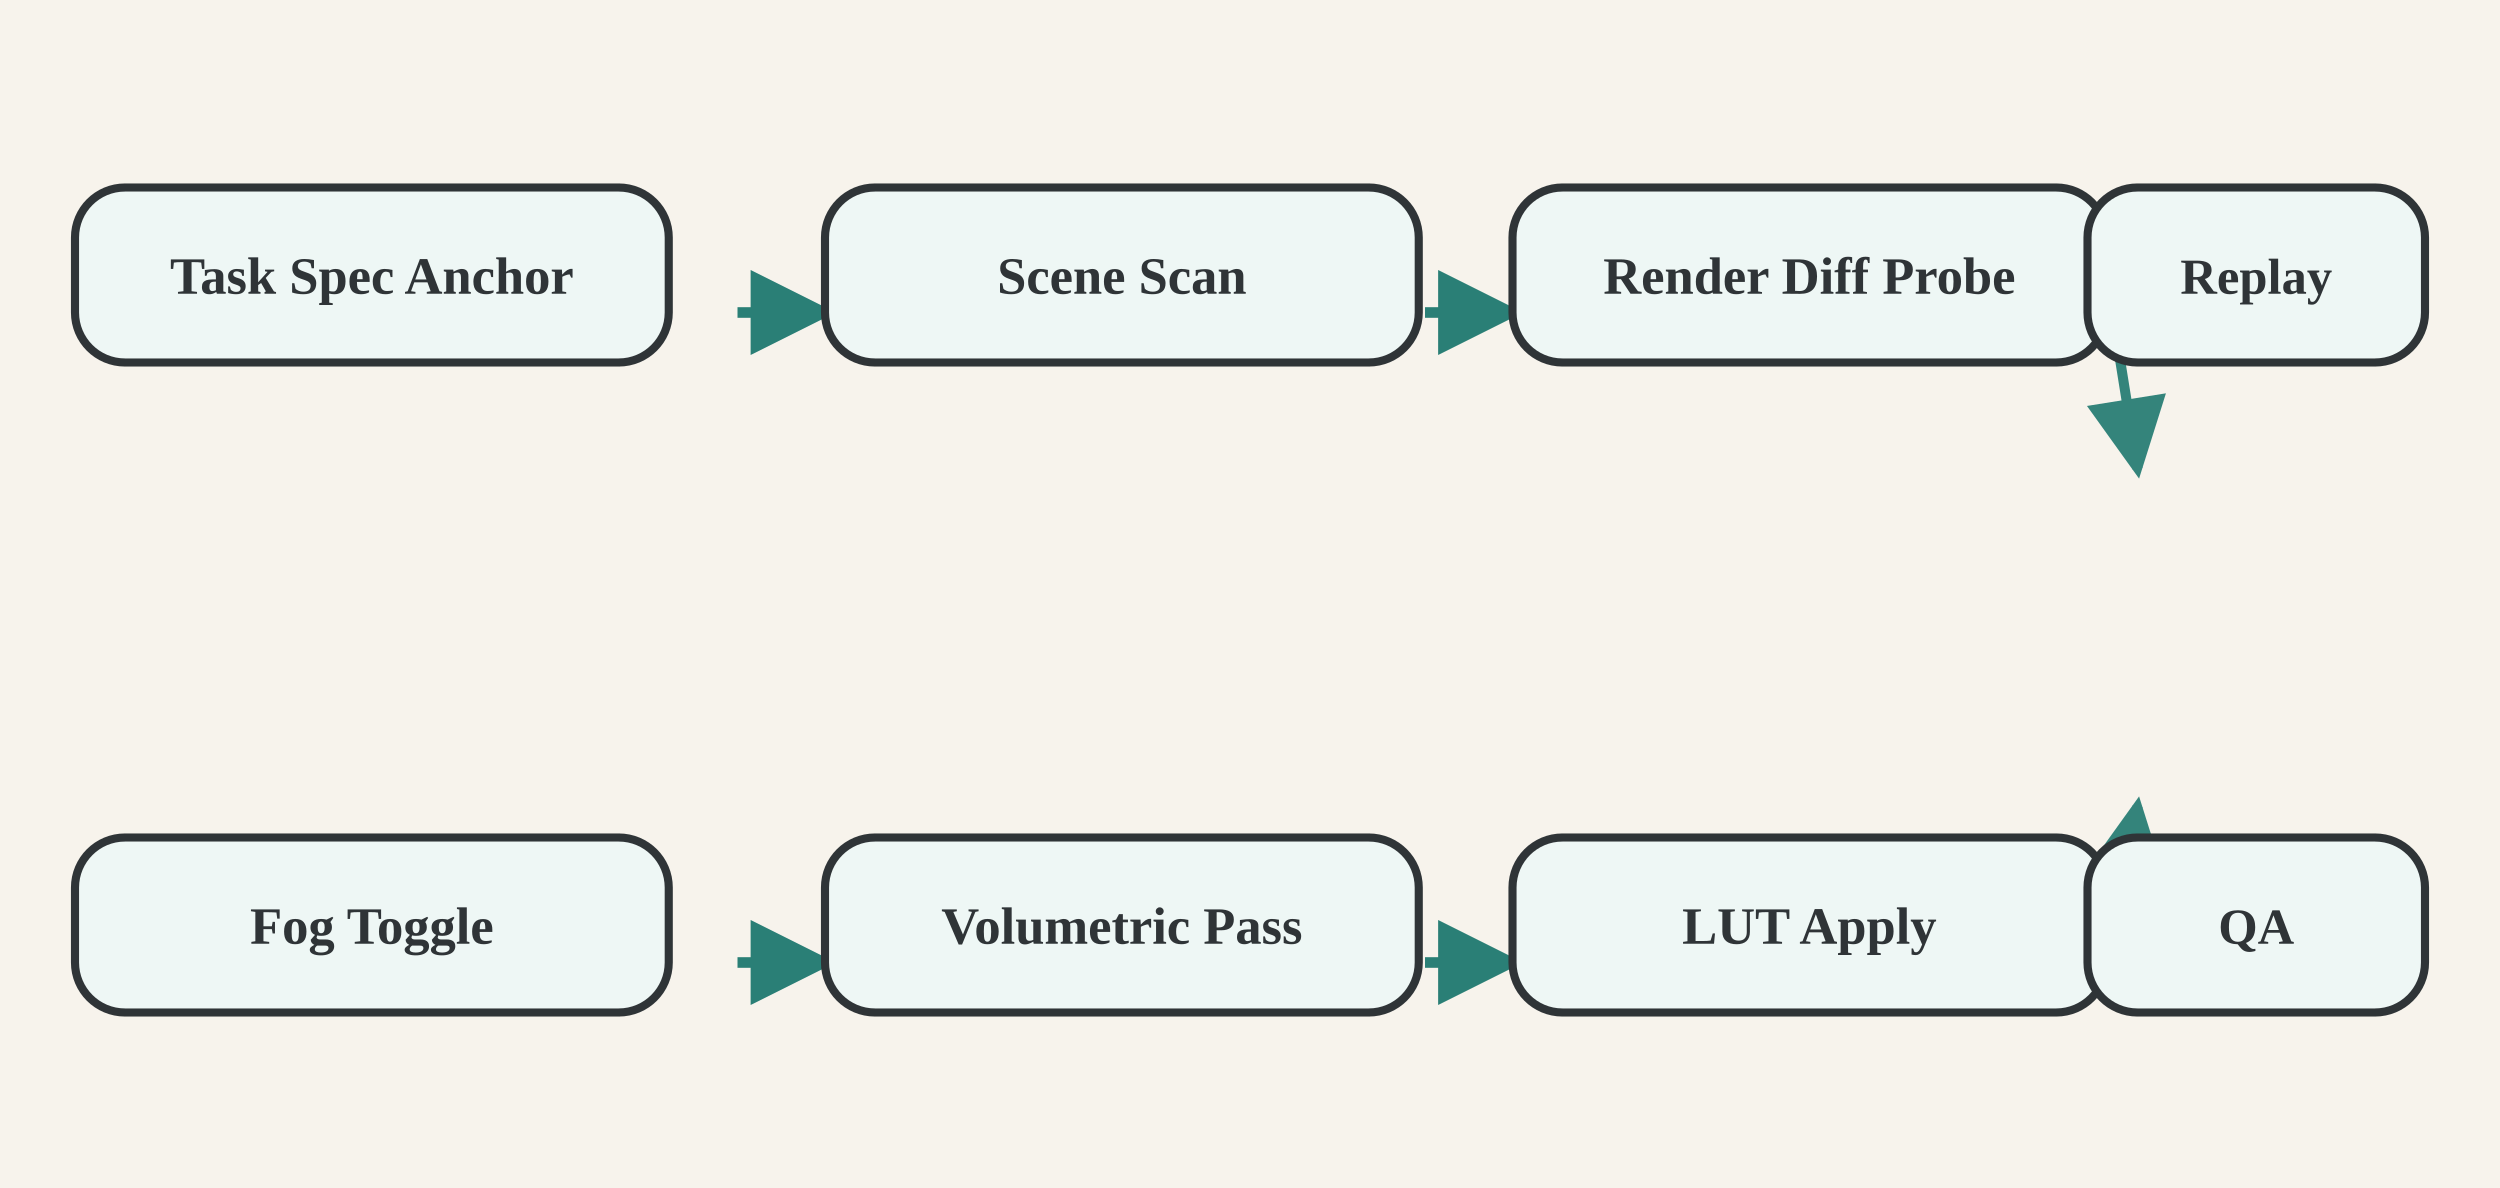
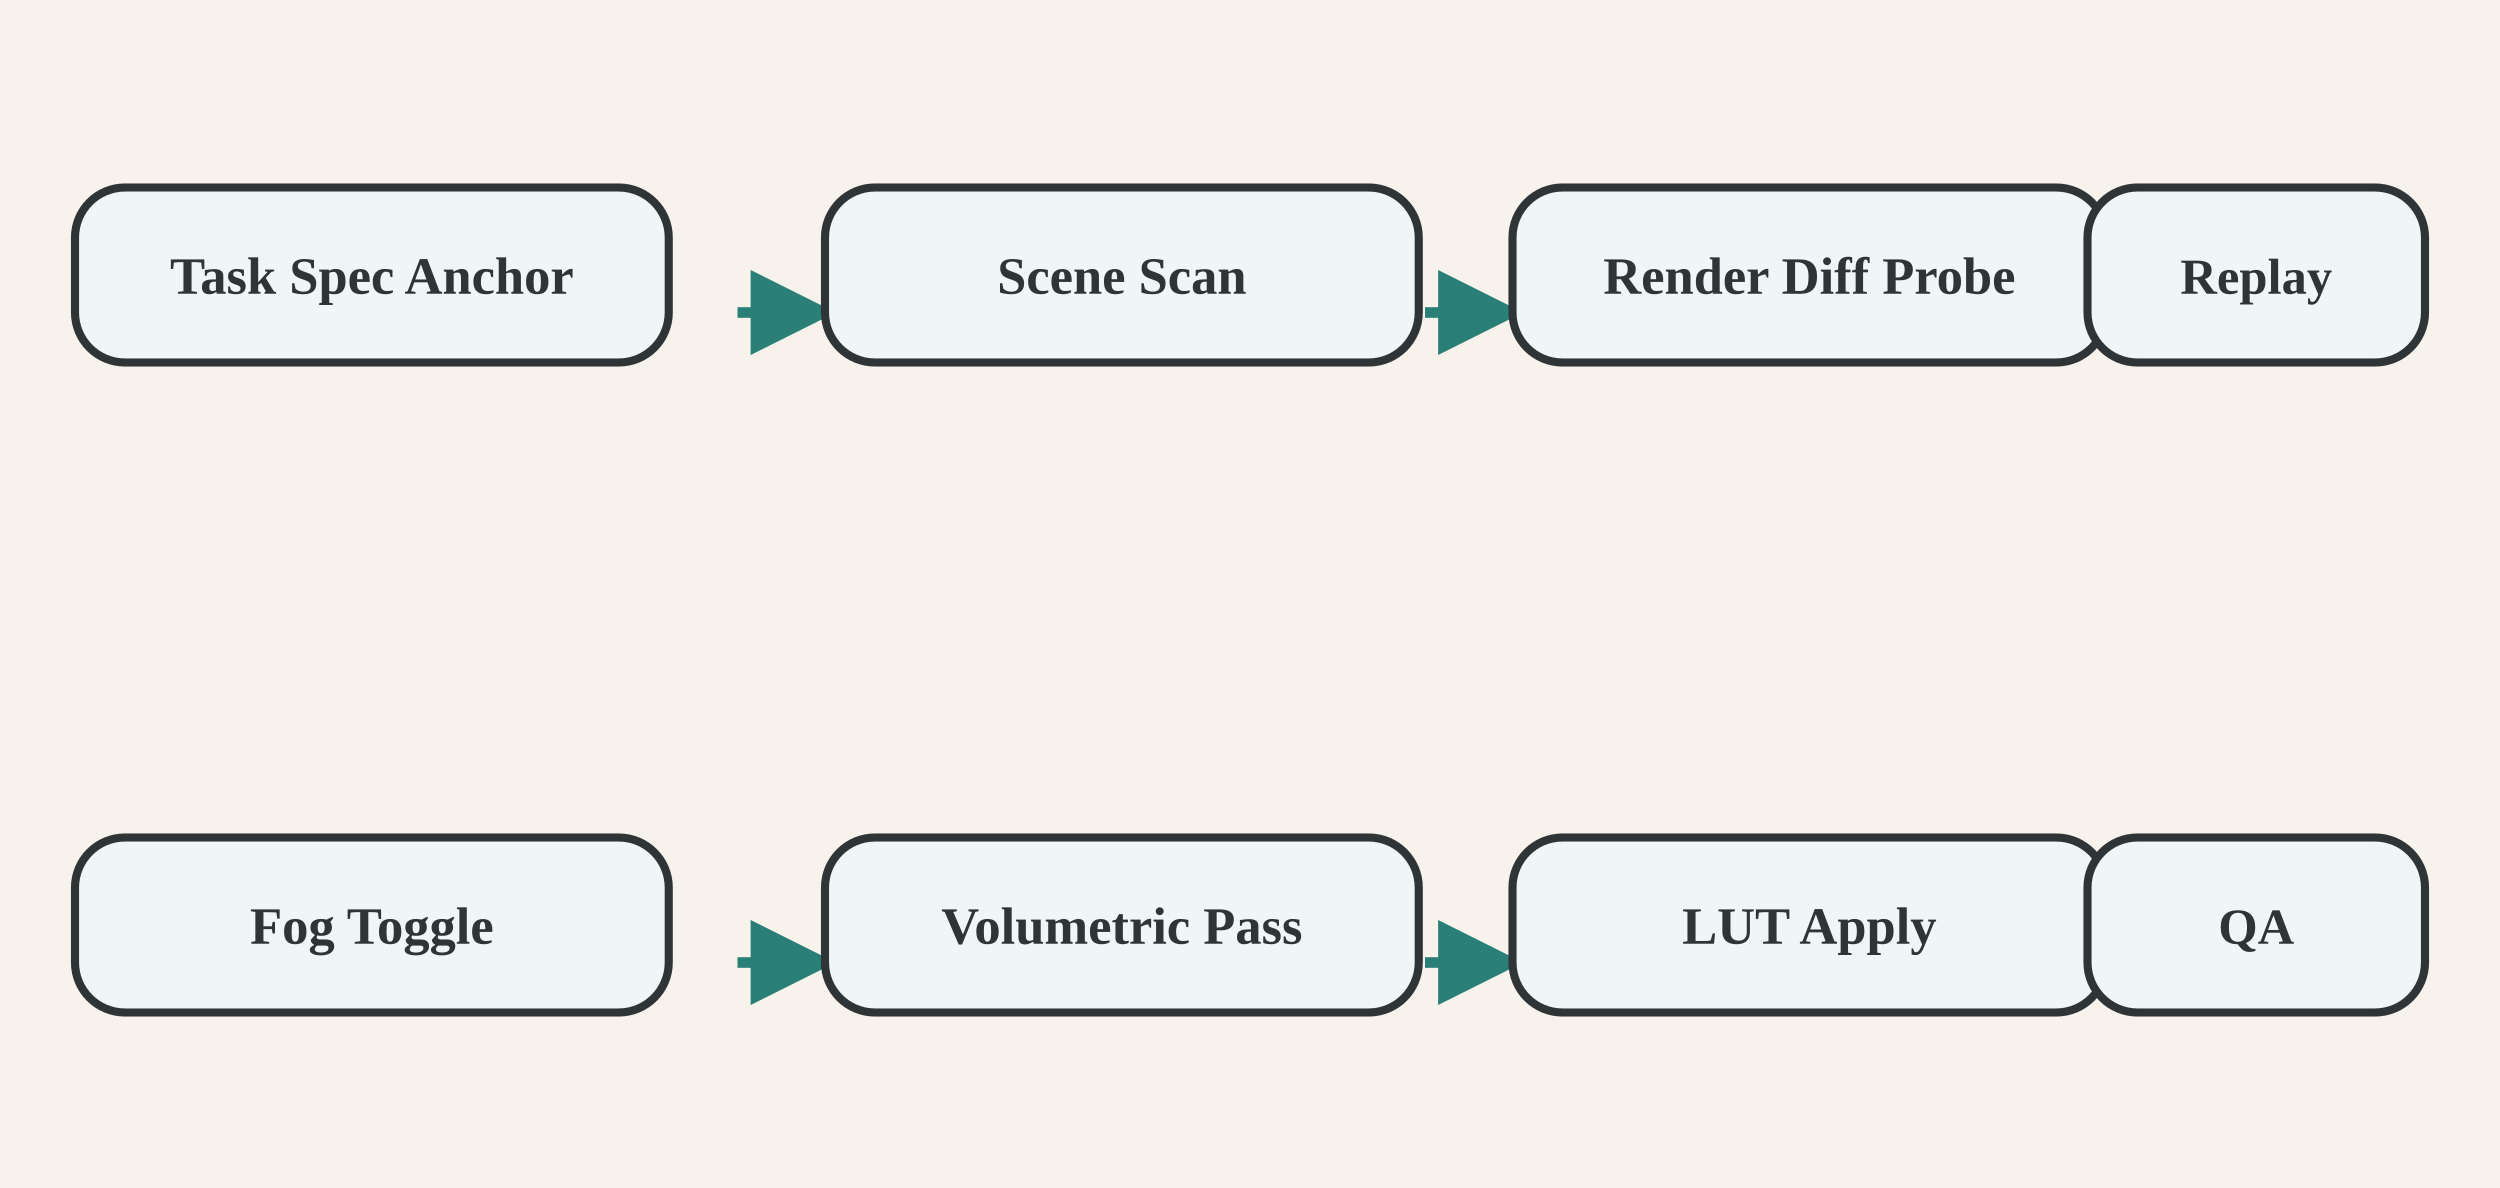
<svg xmlns="http://www.w3.org/2000/svg" width="400" height="190" viewBox="0 55 400 170" role="img" aria-label="Task 0015 evolved harness control flow">
  <rect width="400" height="300" fill="#f7f3ec" />
  <defs>
    <marker id="arrow" markerWidth="8" markerHeight="8" refX="7" refY="4" orient="auto">
      <path d="M0,0 L8,4 L0,8 Z" fill="#2a7f76" />
    </marker>
  </defs>
  <line x1="118" y1="95" x2="132" y2="95" stroke="#2a7f76" stroke-width="1.7" marker-end="url(#arrow)" />
  <line x1="228" y1="95" x2="242" y2="95" stroke="#2a7f76" stroke-width="1.7" marker-end="url(#arrow)" />
-   <line x1="338" y1="95" x2="342" y2="120" stroke="#2a7f76" stroke-width="1.6" marker-end="url(#arrow)" opacity="0.95" />
+   <line x1="337" y1="89" x2="334" y2="89" stroke="#2a7f76" stroke-width="1.6" marker-end="url(#arrow)" opacity="0.95" />
  <line x1="118" y1="199" x2="132" y2="199" stroke="#2a7f76" stroke-width="1.7" marker-end="url(#arrow)" />
  <line x1="228" y1="199" x2="242" y2="199" stroke="#2a7f76" stroke-width="1.7" marker-end="url(#arrow)" />
-   <line x1="338" y1="199" x2="342" y2="174" stroke="#2a7f76" stroke-width="1.6" marker-end="url(#arrow)" opacity="0.95" />
+   <line x1="337" y1="193" x2="334" y2="193" stroke="#2a7f76" stroke-width="1.6" marker-end="url(#arrow)" opacity="0.95" />
  <rect x="12" y="75" width="95" height="28" rx="8" fill="#eef7f5" stroke="#2f3437" stroke-width="1.3" />
  <text x="59.5" y="92" text-anchor="middle" font-size="8.4" font-weight="600" fill="#2f3437">Task Spec Anchor</text>
  <rect x="132" y="75" width="95" height="28" rx="8" fill="#eef7f5" stroke="#2f3437" stroke-width="1.3" />
  <text x="179.5" y="92" text-anchor="middle" font-size="8.4" font-weight="600" fill="#2f3437">Scene Scan</text>
  <rect x="242" y="75" width="95" height="28" rx="8" fill="#eef7f5" stroke="#2f3437" stroke-width="1.3" />
  <text x="289.5" y="92" text-anchor="middle" font-size="8.4" font-weight="600" fill="#2f3437">Render Diff Probe</text>
  <rect x="334" y="75" width="54" height="28" rx="8" fill="#eef7f5" stroke="#2f3437" stroke-width="1.3" />
  <text x="361" y="92" text-anchor="middle" font-size="8.1" font-weight="600" fill="#2f3437">Replay</text>
  <rect x="12" y="179" width="95" height="28" rx="8" fill="#eef7f5" stroke="#2f3437" stroke-width="1.3" />
  <text x="59.5" y="196" text-anchor="middle" font-size="8.4" font-weight="600" fill="#2f3437">Fog Toggle</text>
  <rect x="132" y="179" width="95" height="28" rx="8" fill="#eef7f5" stroke="#2f3437" stroke-width="1.3" />
  <text x="179.5" y="196" text-anchor="middle" font-size="8.4" font-weight="600" fill="#2f3437">Volumetric Pass</text>
  <rect x="242" y="179" width="95" height="28" rx="8" fill="#eef7f5" stroke="#2f3437" stroke-width="1.3" />
  <text x="289.5" y="196" text-anchor="middle" font-size="8.4" font-weight="600" fill="#2f3437">LUT Apply</text>
  <rect x="334" y="179" width="54" height="28" rx="8" fill="#eef7f5" stroke="#2f3437" stroke-width="1.3" />
  <text x="361" y="196" text-anchor="middle" font-size="8.1" font-weight="600" fill="#2f3437">QA</text>
</svg>
